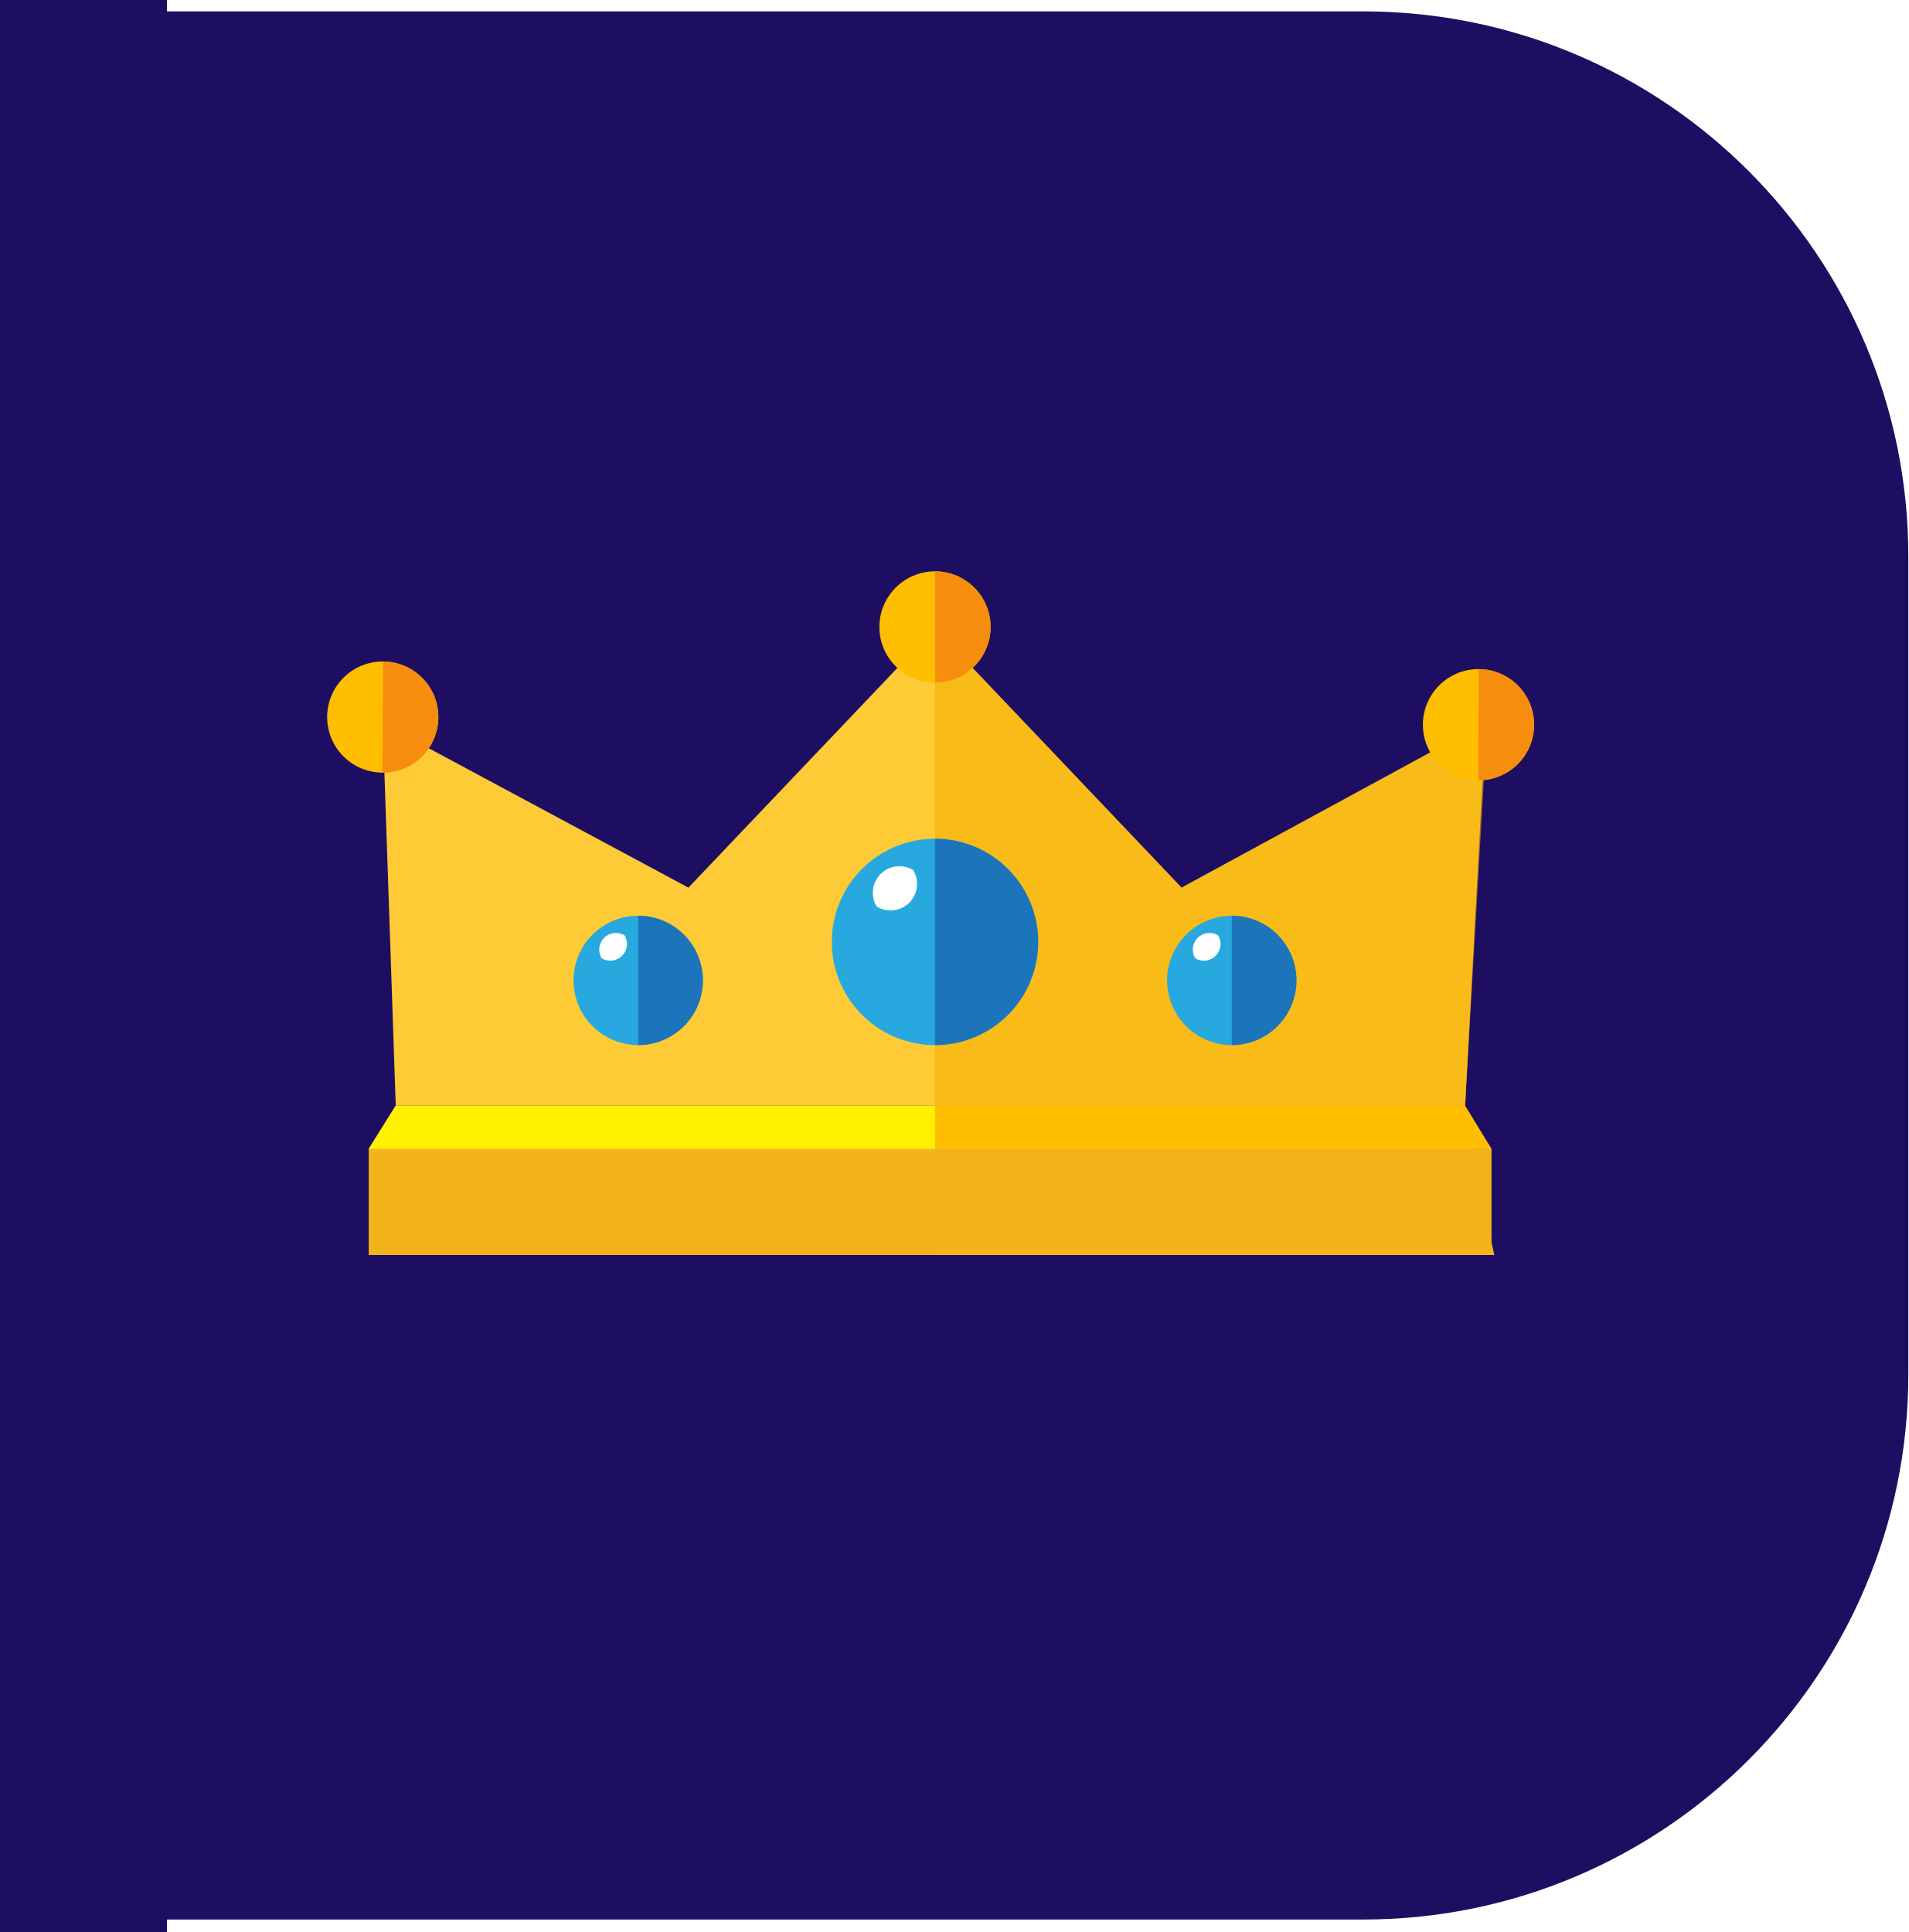
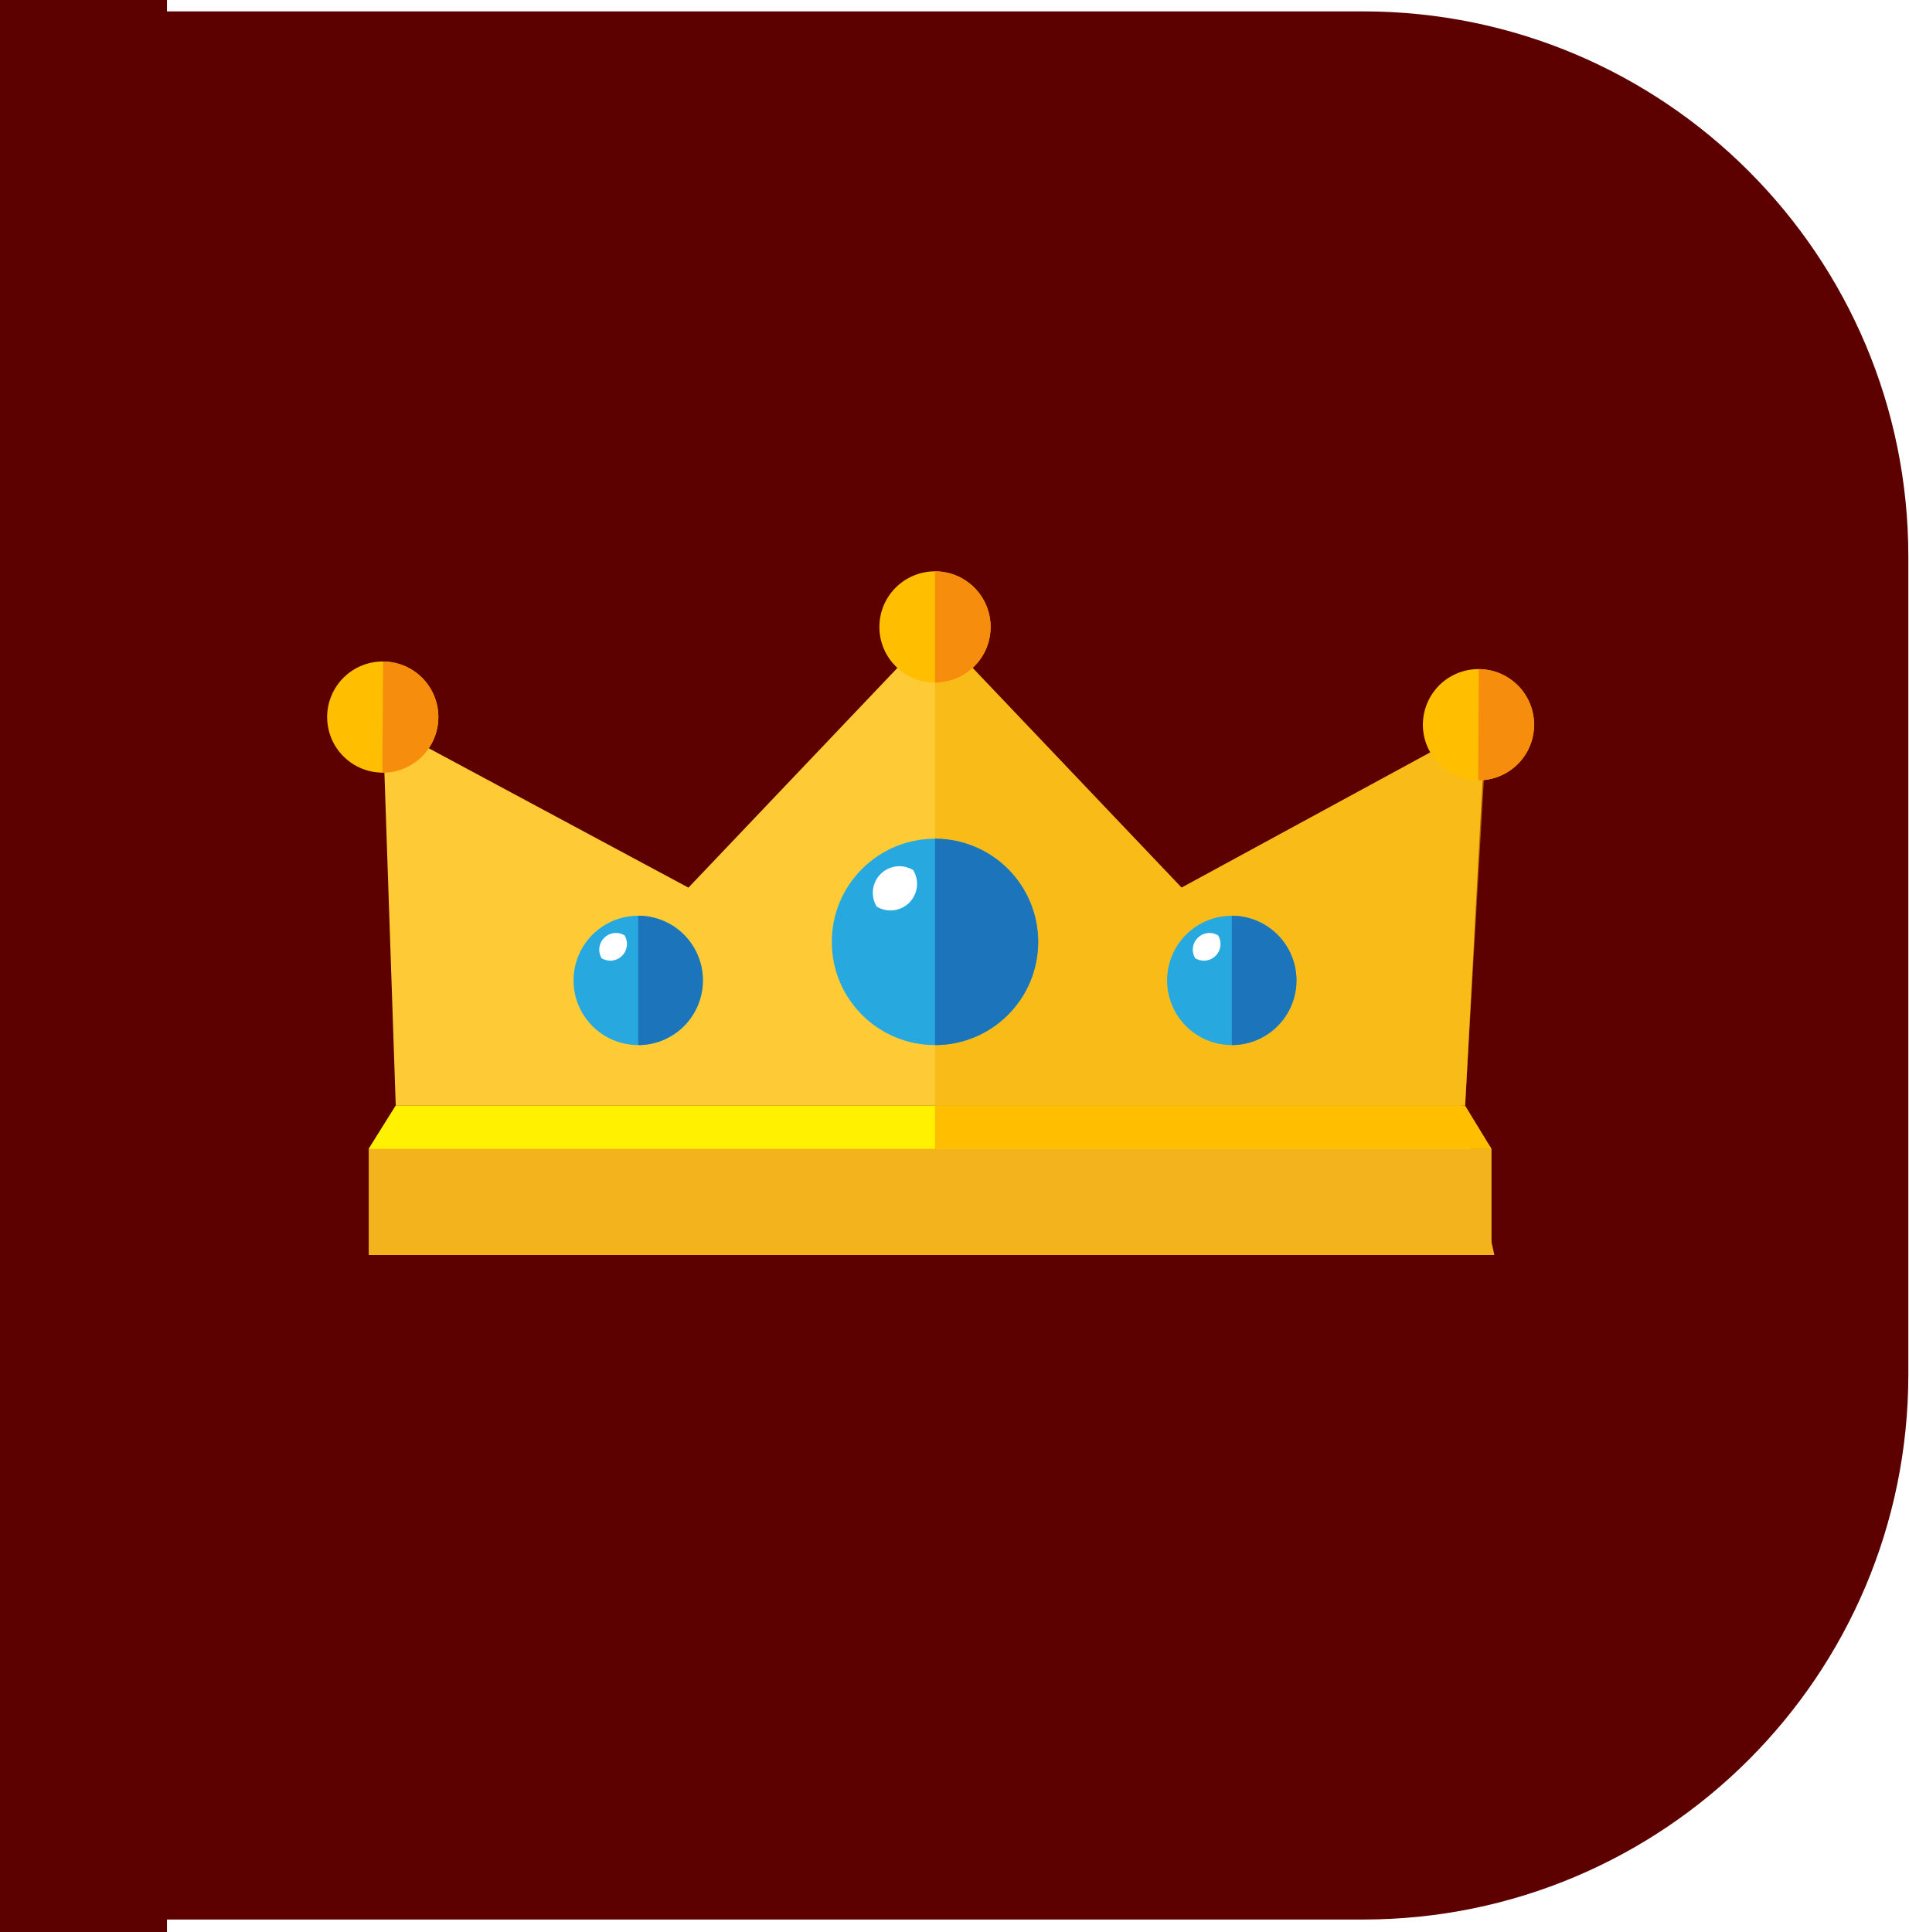
<svg xmlns="http://www.w3.org/2000/svg" width="80" height="81" viewBox="0 0 80 81" fill="none">
  <rect width="80" height="81" fill="#E4E4E4" />
  <rect width="1400" height="2060" transform="translate(-210 -1482.52)" fill="white" />
-   <path d="M0 0.477H57.143C69.766 0.477 80 10.71 80 23.334V57.619C80 70.243 69.766 80.477 57.143 80.477H0V0.477Z" fill="#1E0E62" />
+   <path d="M0 0.477H57.143C69.766 0.477 80 10.71 80 23.334V57.619C80 70.243 69.766 80.477 57.143 80.477H0V0.477Z" fill="#5c0000" />
  <g clip-path="url(#clip0_1762_2495)">
    <path d="M49.533 37.215L39.196 26.345L28.86 37.215L16.045 30.335L16.59 46.354H39.196H61.42L62.282 30.283L49.533 37.215Z" fill="#FECA36" />
    <path opacity="0.56" d="M39.196 26.345L49.533 37.215L62.347 30.248L61.42 46.354H39.196V26.345Z" fill="#F4AE00" />
    <path d="M61.261 46.354H16.59L15.457 48.166V52.618H62.646L61.261 46.354Z" fill="#F3B31D" />
    <path d="M61.261 46.354H16.59L15.457 48.166H62.526L61.261 46.354Z" fill="#FFF100" />
    <path d="M62.526 48.166H39.196V52.618H62.526V48.166Z" fill="#F3B31D" />
    <path d="M61.42 46.354H39.196V48.166H62.526L61.42 46.354Z" fill="#FFBE00" />
    <path d="M63.096 32.43C64.227 31.814 64.643 30.398 64.027 29.268C63.41 28.138 61.995 27.721 60.864 28.337C59.734 28.954 59.318 30.37 59.934 31.5C60.55 32.63 61.966 33.047 63.096 32.43Z" fill="#FFBE00" />
    <path d="M39.196 28.616C40.483 28.616 41.527 27.573 41.527 26.285C41.527 24.998 40.483 23.954 39.196 23.954C37.909 23.954 36.865 24.998 36.865 26.285C36.865 27.573 37.909 28.616 39.196 28.616Z" fill="#FFBE00" />
    <path d="M41.527 26.285C41.527 25.979 41.467 25.676 41.35 25.393C41.233 25.11 41.061 24.853 40.844 24.637C40.628 24.42 40.371 24.249 40.088 24.131C39.805 24.014 39.502 23.954 39.196 23.954V28.616C39.502 28.616 39.805 28.556 40.088 28.439C40.371 28.322 40.628 28.15 40.844 27.933C41.061 27.717 41.233 27.46 41.35 27.177C41.467 26.894 41.527 26.591 41.527 26.285V26.285Z" fill="#F78D0C" />
    <path d="M64.311 30.396C64.315 29.778 64.072 29.184 63.638 28.745C63.203 28.305 62.611 28.056 61.993 28.053L61.968 32.715C62.274 32.716 62.577 32.658 62.861 32.542C63.144 32.426 63.402 32.256 63.62 32.041C63.837 31.826 64.01 31.57 64.129 31.288C64.248 31.005 64.31 30.703 64.311 30.396V30.396Z" fill="#F78D0C" />
    <path d="M13.714 30.048C13.711 30.509 13.845 30.96 14.098 31.345C14.352 31.73 14.714 32.032 15.139 32.211C15.563 32.39 16.032 32.44 16.485 32.353C16.937 32.266 17.354 32.047 17.682 31.723C18.011 31.399 18.235 30.985 18.328 30.534C18.422 30.082 18.379 29.613 18.205 29.186C18.032 28.759 17.735 28.393 17.354 28.134C16.972 27.875 16.522 27.736 16.061 27.733C15.755 27.73 15.452 27.789 15.168 27.904C14.884 28.019 14.626 28.189 14.408 28.404C14.191 28.619 14.017 28.875 13.898 29.157C13.779 29.439 13.716 29.741 13.714 30.048V30.048Z" fill="#FFBE00" />
    <path d="M18.376 30.079C18.381 29.461 18.139 28.866 17.705 28.426C17.271 27.986 16.68 27.737 16.061 27.732L16.029 32.394C16.648 32.399 17.242 32.157 17.682 31.723C18.123 31.289 18.372 30.698 18.376 30.079V30.079Z" fill="#F78D0C" />
    <path d="M39.196 43.816C41.585 43.816 43.522 41.879 43.522 39.49C43.522 37.101 41.585 35.164 39.196 35.164C36.807 35.164 34.87 37.101 34.87 39.49C34.87 41.879 36.807 43.816 39.196 43.816Z" fill="#27A9E0" />
    <path d="M43.522 39.49C43.522 38.343 43.066 37.242 42.255 36.431C41.444 35.62 40.343 35.164 39.196 35.164V43.816C40.343 43.816 41.444 43.36 42.255 42.549C43.066 41.738 43.522 40.637 43.522 39.49Z" fill="#1C75BB" />
    <path d="M36.59 37.438C36.591 37.639 36.647 37.837 36.752 38.009C36.965 38.139 37.215 38.193 37.463 38.163C37.711 38.133 37.941 38.021 38.118 37.845C38.294 37.668 38.406 37.438 38.436 37.19C38.466 36.943 38.412 36.692 38.282 36.479C38.113 36.376 37.919 36.32 37.721 36.317C37.523 36.314 37.327 36.364 37.155 36.462C36.983 36.559 36.839 36.701 36.74 36.873C36.641 37.044 36.589 37.239 36.59 37.438V37.438Z" fill="white" />
    <path d="M54.35 41.104C54.35 41.64 54.191 42.165 53.893 42.611C53.595 43.057 53.171 43.404 52.675 43.609C52.18 43.815 51.635 43.868 51.109 43.764C50.583 43.659 50.099 43.401 49.72 43.022C49.341 42.642 49.083 42.159 48.978 41.633C48.873 41.107 48.927 40.562 49.132 40.066C49.337 39.571 49.685 39.147 50.131 38.849C50.577 38.551 51.101 38.392 51.638 38.392C51.994 38.392 52.346 38.462 52.676 38.599C53.005 38.735 53.303 38.935 53.555 39.186C53.807 39.438 54.007 39.737 54.143 40.066C54.279 40.395 54.35 40.748 54.35 41.104V41.104Z" fill="#27A9E0" />
    <path d="M54.35 41.104C54.35 40.385 54.064 39.695 53.555 39.186C53.047 38.678 52.357 38.392 51.638 38.392V43.816C52.357 43.816 53.047 43.53 53.555 43.022C54.064 42.513 54.35 41.823 54.35 41.104V41.104Z" fill="#1C75BB" />
    <path d="M50.004 39.817C50.005 39.944 50.04 40.068 50.105 40.176C50.239 40.257 50.396 40.291 50.551 40.272C50.707 40.253 50.851 40.183 50.962 40.072C51.072 39.962 51.143 39.817 51.161 39.662C51.18 39.507 51.146 39.35 51.065 39.216C50.957 39.15 50.833 39.115 50.707 39.115C50.52 39.115 50.342 39.189 50.21 39.321C50.078 39.452 50.004 39.631 50.004 39.817V39.817Z" fill="white" />
    <path d="M29.466 41.104C29.466 41.64 29.307 42.165 29.009 42.611C28.711 43.057 28.288 43.404 27.792 43.609C27.297 43.815 26.751 43.868 26.225 43.764C25.699 43.659 25.216 43.401 24.837 43.022C24.457 42.642 24.199 42.159 24.095 41.633C23.99 41.107 24.044 40.562 24.249 40.066C24.454 39.571 24.802 39.147 25.248 38.849C25.694 38.551 26.218 38.392 26.754 38.392C27.11 38.392 27.463 38.462 27.792 38.599C28.121 38.735 28.42 38.935 28.672 39.186C28.924 39.438 29.123 39.737 29.26 40.066C29.396 40.395 29.466 40.748 29.466 41.104V41.104Z" fill="#27A9E0" />
    <path d="M29.466 41.104C29.466 40.748 29.396 40.395 29.26 40.066C29.123 39.737 28.924 39.438 28.672 39.186C28.42 38.935 28.121 38.735 27.792 38.599C27.463 38.462 27.11 38.392 26.754 38.392V43.816C27.474 43.816 28.163 43.53 28.672 43.022C29.18 42.513 29.466 41.823 29.466 41.104Z" fill="#1C75BB" />
    <path d="M25.121 39.817C25.121 39.944 25.156 40.068 25.222 40.176C25.356 40.257 25.513 40.291 25.668 40.272C25.823 40.253 25.968 40.183 26.078 40.072C26.189 39.962 26.259 39.817 26.278 39.662C26.297 39.507 26.263 39.35 26.182 39.216C26.074 39.15 25.95 39.115 25.823 39.115C25.637 39.115 25.458 39.189 25.326 39.321C25.195 39.452 25.121 39.631 25.121 39.817V39.817Z" fill="white" />
  </g>
-   <rect y="-1253" width="7" height="1625" fill="#1E0E62" />
+   <rect y="-1253" width="7" height="1625" fill="#5c0000" />
  <defs>
    <clipPath id="clip0_1762_2495">
      <rect width="51.429" height="30.857" fill="white" transform="translate(13.7144 22.8579)" />
    </clipPath>
  </defs>
</svg>
